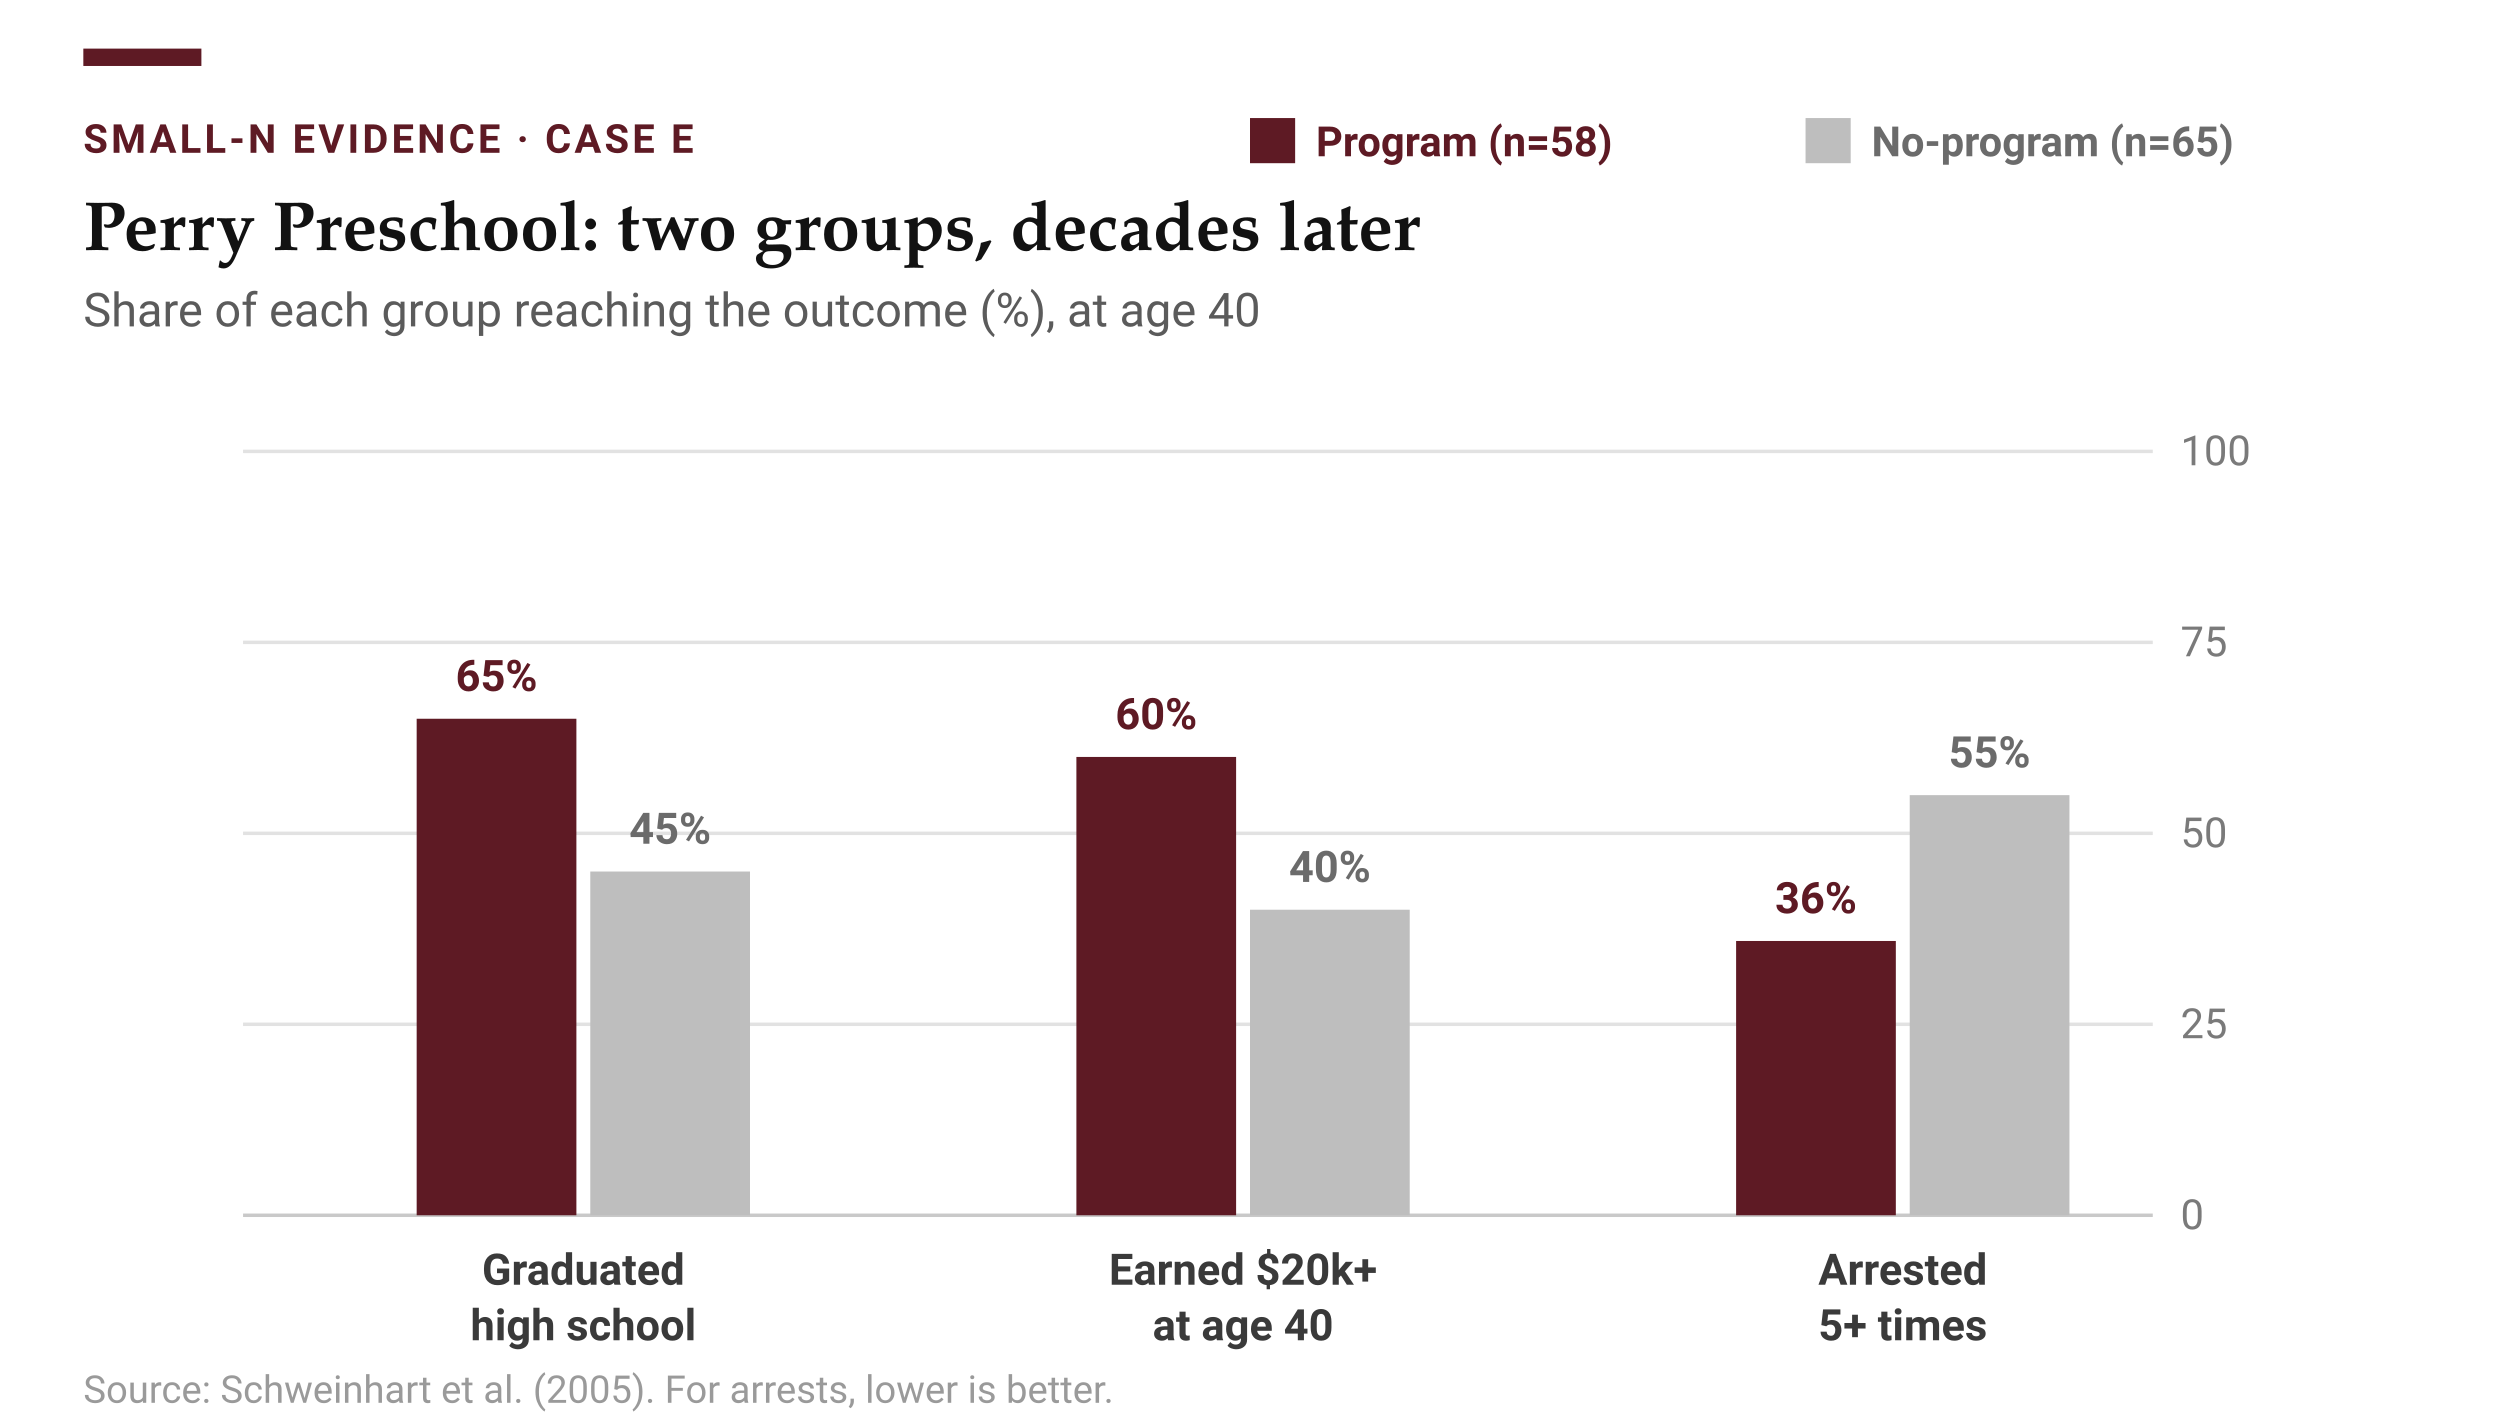
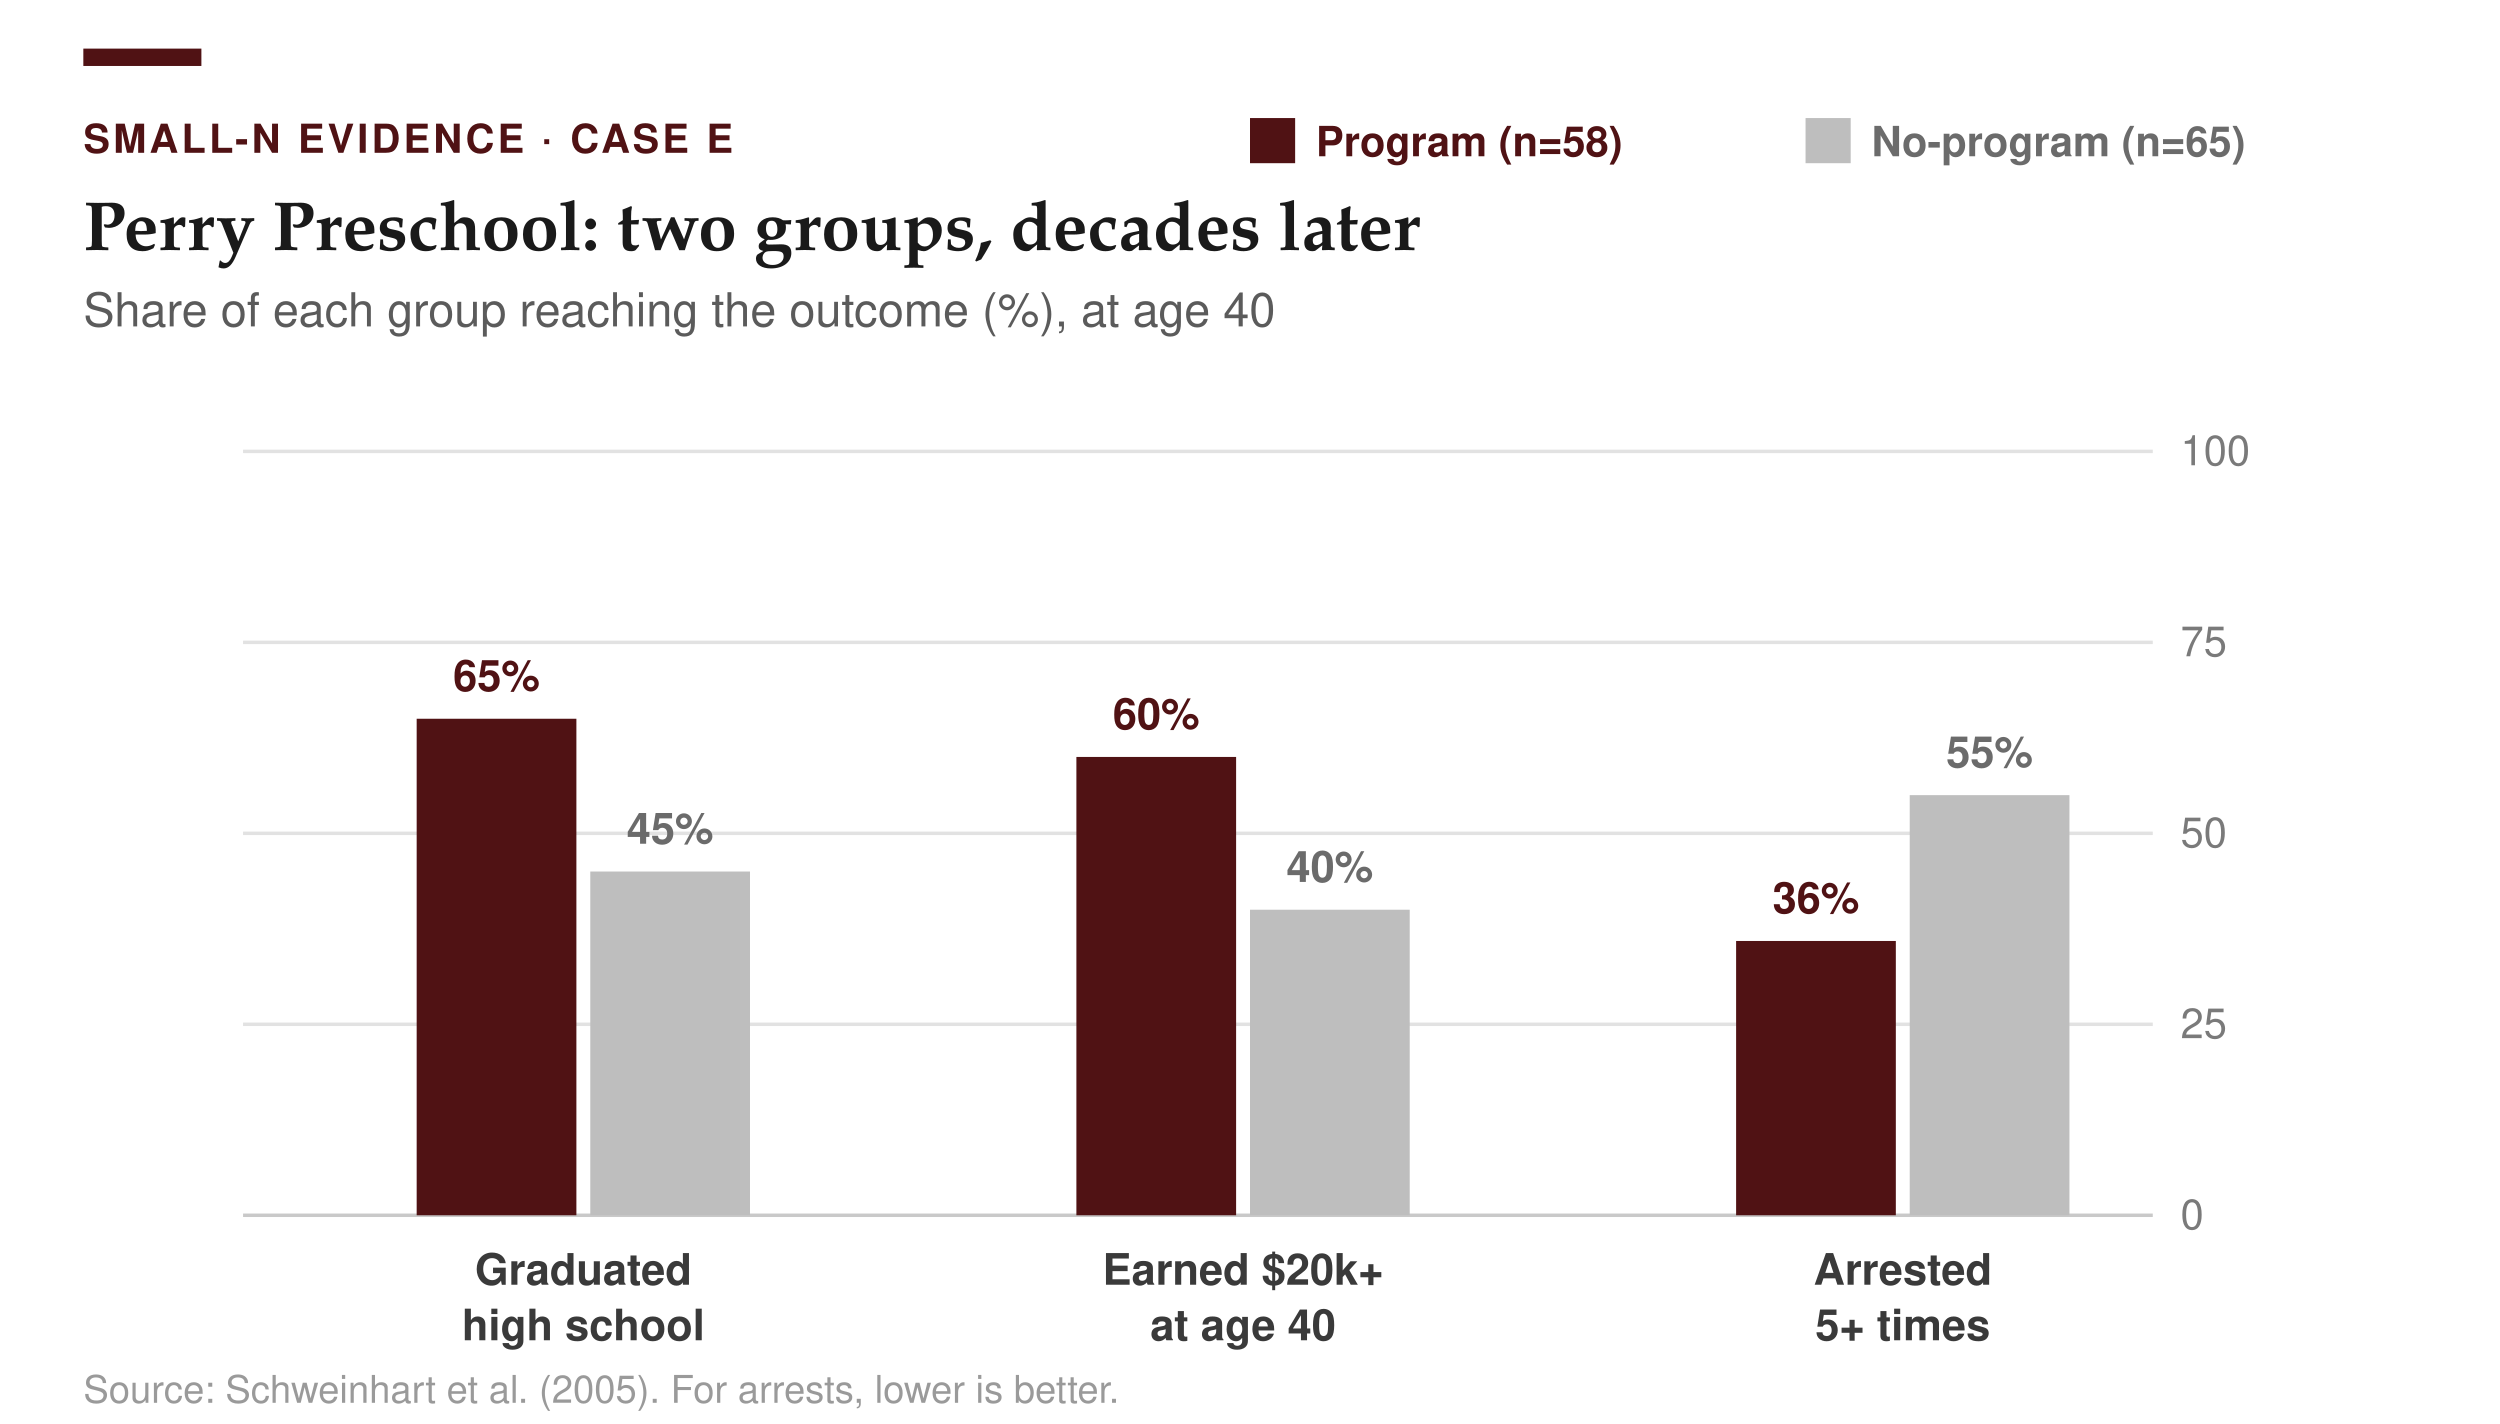
<svg xmlns="http://www.w3.org/2000/svg" viewBox="0 0 720 410" role="img" aria-label="Grouped bar chart of Perry Preschool outcomes, program versus no-program group: high-school graduation 65 versus 45 percent, earned $20,000-plus 60 versus 40 percent, arrested five or more times 36 versus 55 percent.">
  <style>
-     .kick { font: 600 11.5px -apple-system, BlinkMacSystemFont, "Segoe UI", Roboto, Helvetica, Arial, sans-serif; letter-spacing: .08em; fill: #5E1A24; }
-     .head { font: 700 20px Georgia, "Iowan Old Style", "Palatino Linotype", Palatino, serif; fill: #121212; }
-     .dek  { font: 400 13.5px -apple-system, BlinkMacSystemFont, "Segoe UI", Roboto, Helvetica, Arial, sans-serif; fill: #5b5b5b; }
-     .val  { font: 700 12.5px -apple-system, BlinkMacSystemFont, "Segoe UI", Roboto, Helvetica, Arial, sans-serif; }
-     .glab { font: 600 12.5px -apple-system, BlinkMacSystemFont, "Segoe UI", Roboto, Helvetica, Arial, sans-serif; fill: #3a3a3a; }
-     .ax   { font: 400 12px -apple-system, BlinkMacSystemFont, "Segoe UI", Roboto, Helvetica, Arial, sans-serif; fill: #7a7a7a; }
-     .leg  { font: 600 12px -apple-system, BlinkMacSystemFont, "Segoe UI", Roboto, Helvetica, Arial, sans-serif; }
-     .src  { font: 400 11px -apple-system, BlinkMacSystemFont, "Segoe UI", Roboto, Helvetica, Arial, sans-serif; fill: #9a9a9a; }
+     .kick { font: 600 11.5px "DM Sans", -apple-system, BlinkMacSystemFont, "Segoe UI", Helvetica, Arial, sans-serif; letter-spacing: .08em; fill: #501214; }
+     .head { font: 700 20px Spectral, Georgia, "Palatino Linotype", serif; fill: #1a1a1a; }
+     .dek  { font: 400 13.5px "DM Sans", -apple-system, BlinkMacSystemFont, "Segoe UI", Helvetica, Arial, sans-serif; fill: #5b5b5b; }
+     .val  { font: 700 12.5px "DM Sans", -apple-system, BlinkMacSystemFont, "Segoe UI", Helvetica, Arial, sans-serif; }
+     .glab { font: 600 12.5px "DM Sans", -apple-system, BlinkMacSystemFont, "Segoe UI", Helvetica, Arial, sans-serif; fill: #3a3a3a; }
+     .ax   { font: 400 12px "DM Sans", -apple-system, BlinkMacSystemFont, "Segoe UI", Helvetica, Arial, sans-serif; fill: #7a7a7a; }
+     .leg  { font: 600 12px "DM Sans", -apple-system, BlinkMacSystemFont, "Segoe UI", Helvetica, Arial, sans-serif; }
+     .src  { font: 400 11px "DM Sans", -apple-system, BlinkMacSystemFont, "Segoe UI", Helvetica, Arial, sans-serif; fill: #9a9a9a; }
  </style>
-   <rect x="24" y="14" width="34" height="5" fill="#5E1A24" />
+   <rect x="24" y="14" width="34" height="5" fill="#501214" />
  <text x="24" y="44" class="kick">SMALL-N EVIDENCE · CASE E</text>
  <text x="24" y="72" class="head">Perry Preschool: two groups, decades later</text>
  <text x="24" y="94" class="dek">Share of each group reaching the outcome (%), at age 40</text>
-   <rect x="360" y="34" width="13" height="13" fill="#5E1A24" />
-   <text x="379" y="45" class="leg" fill="#5E1A24">Program (n=58)</text>
+   <rect x="360" y="34" width="13" height="13" fill="#501214" />
+   <text x="379" y="45" class="leg" fill="#501214">Program (n=58)</text>
  <rect x="520" y="34" width="13" height="13" fill="#BEBEBE" />
  <text x="539" y="45" class="leg" fill="#6b6b6b">No-program (n=65)</text>
  <g stroke="#e2e2e2" stroke-width="1">
    <line x1="70" y1="130" x2="620" y2="130" />
    <line x1="70" y1="185" x2="620" y2="185" />
    <line x1="70" y1="240" x2="620" y2="240" />
    <line x1="70" y1="295" x2="620" y2="295" />
  </g>
  <line x1="70" y1="350" x2="620" y2="350" stroke="#c9c9c9" stroke-width="1" />
  <text x="628" y="134" class="ax">100</text>
  <text x="628" y="189" class="ax">75</text>
  <text x="628" y="244" class="ax">50</text>
  <text x="628" y="299" class="ax">25</text>
  <text x="628" y="354" class="ax">0</text>
-   <rect x="120" y="207" width="46" height="143" fill="#5E1A24" />
+   <rect x="120" y="207" width="46" height="143" fill="#501214" />
  <rect x="170" y="251" width="46" height="99" fill="#BEBEBE" />
-   <text x="143" y="199" text-anchor="middle" class="val" fill="#5E1A24">65%</text>
+   <text x="143" y="199" text-anchor="middle" class="val" fill="#501214">65%</text>
  <text x="193" y="243" text-anchor="middle" class="val" fill="#6b6b6b">45%</text>
  <text x="168" y="370" text-anchor="middle" class="glab">Graduated</text>
  <text x="168" y="386" text-anchor="middle" class="glab">high school</text>
-   <rect x="310" y="218" width="46" height="132" fill="#5E1A24" />
+   <rect x="310" y="218" width="46" height="132" fill="#501214" />
  <rect x="360" y="262" width="46" height="88" fill="#BEBEBE" />
-   <text x="333" y="210" text-anchor="middle" class="val" fill="#5E1A24">60%</text>
+   <text x="333" y="210" text-anchor="middle" class="val" fill="#501214">60%</text>
  <text x="383" y="254" text-anchor="middle" class="val" fill="#6b6b6b">40%</text>
  <text x="358" y="370" text-anchor="middle" class="glab">Earned $20k+</text>
  <text x="358" y="386" text-anchor="middle" class="glab">at age 40</text>
-   <rect x="500" y="271" width="46" height="79" fill="#5E1A24" />
+   <rect x="500" y="271" width="46" height="79" fill="#501214" />
  <rect x="550" y="229" width="46" height="121" fill="#BEBEBE" />
-   <text x="523" y="263" text-anchor="middle" class="val" fill="#5E1A24">36%</text>
+   <text x="523" y="263" text-anchor="middle" class="val" fill="#501214">36%</text>
  <text x="573" y="221" text-anchor="middle" class="val" fill="#6b6b6b">55%</text>
  <text x="548" y="370" text-anchor="middle" class="glab">Arrested</text>
  <text x="548" y="386" text-anchor="middle" class="glab">5+ times</text>
  <text x="24" y="404" class="src">Source: Schweinhart et al. (2005). For arrests, lower is better.</text>
</svg>
